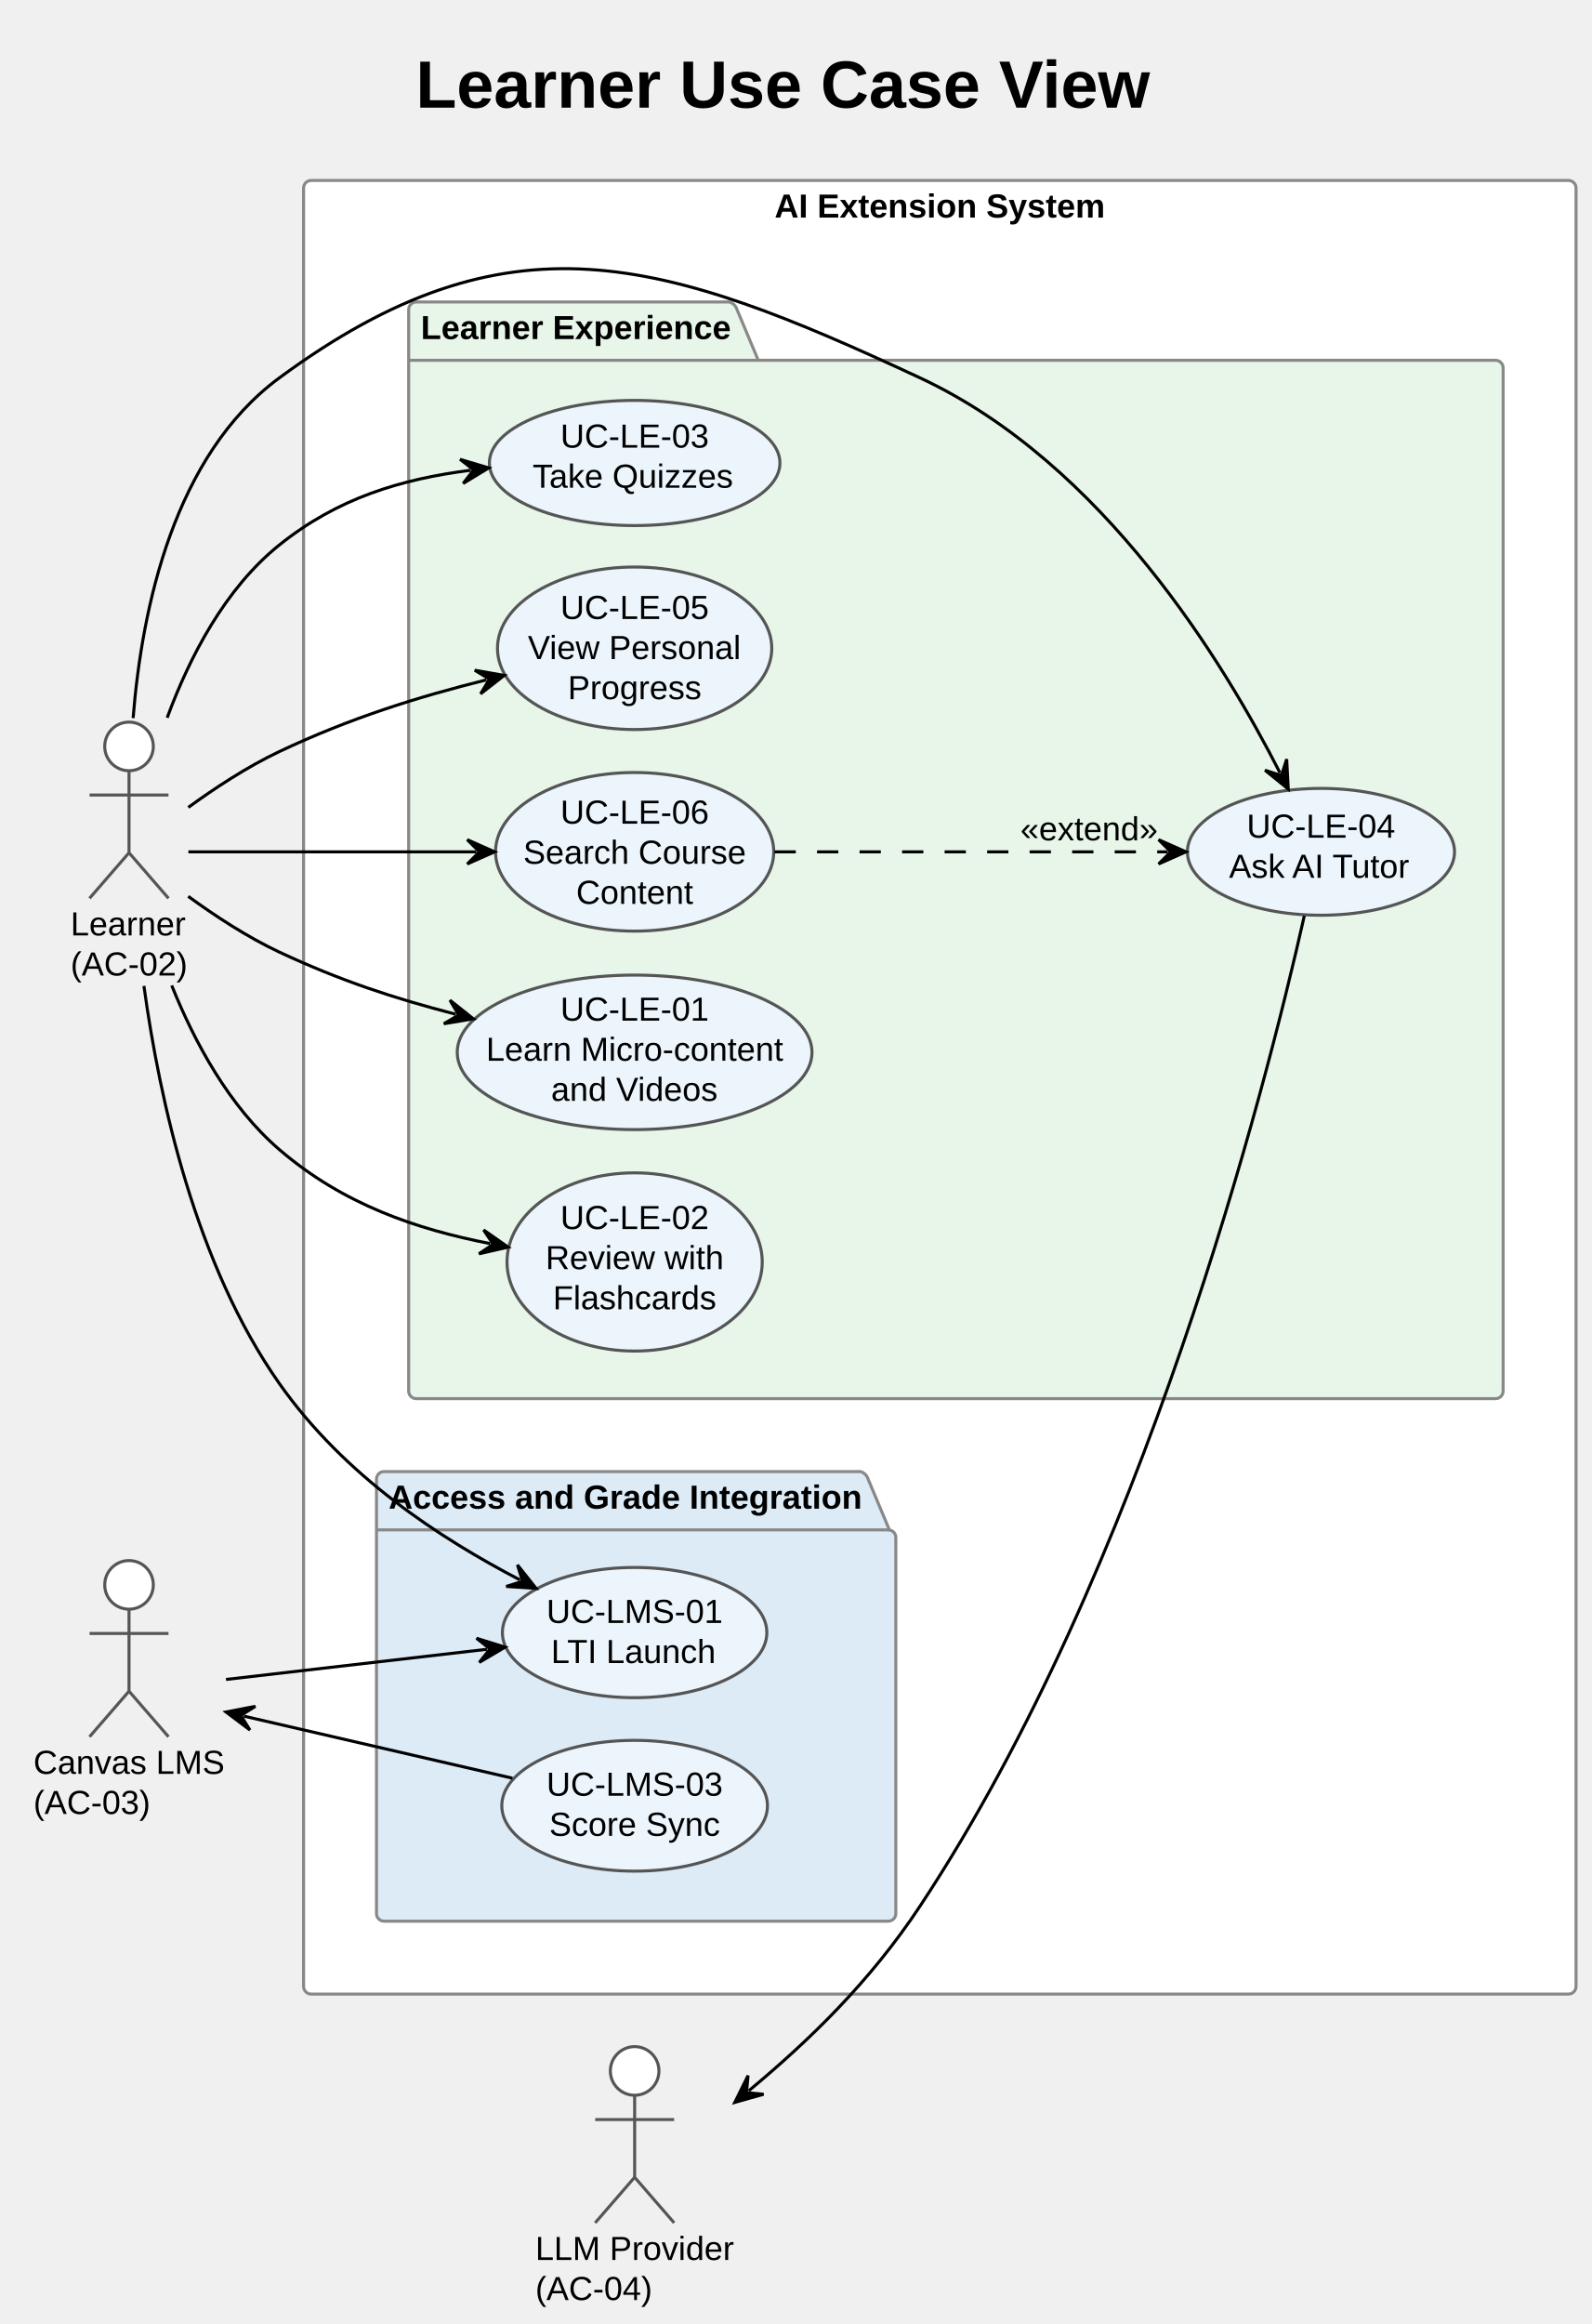
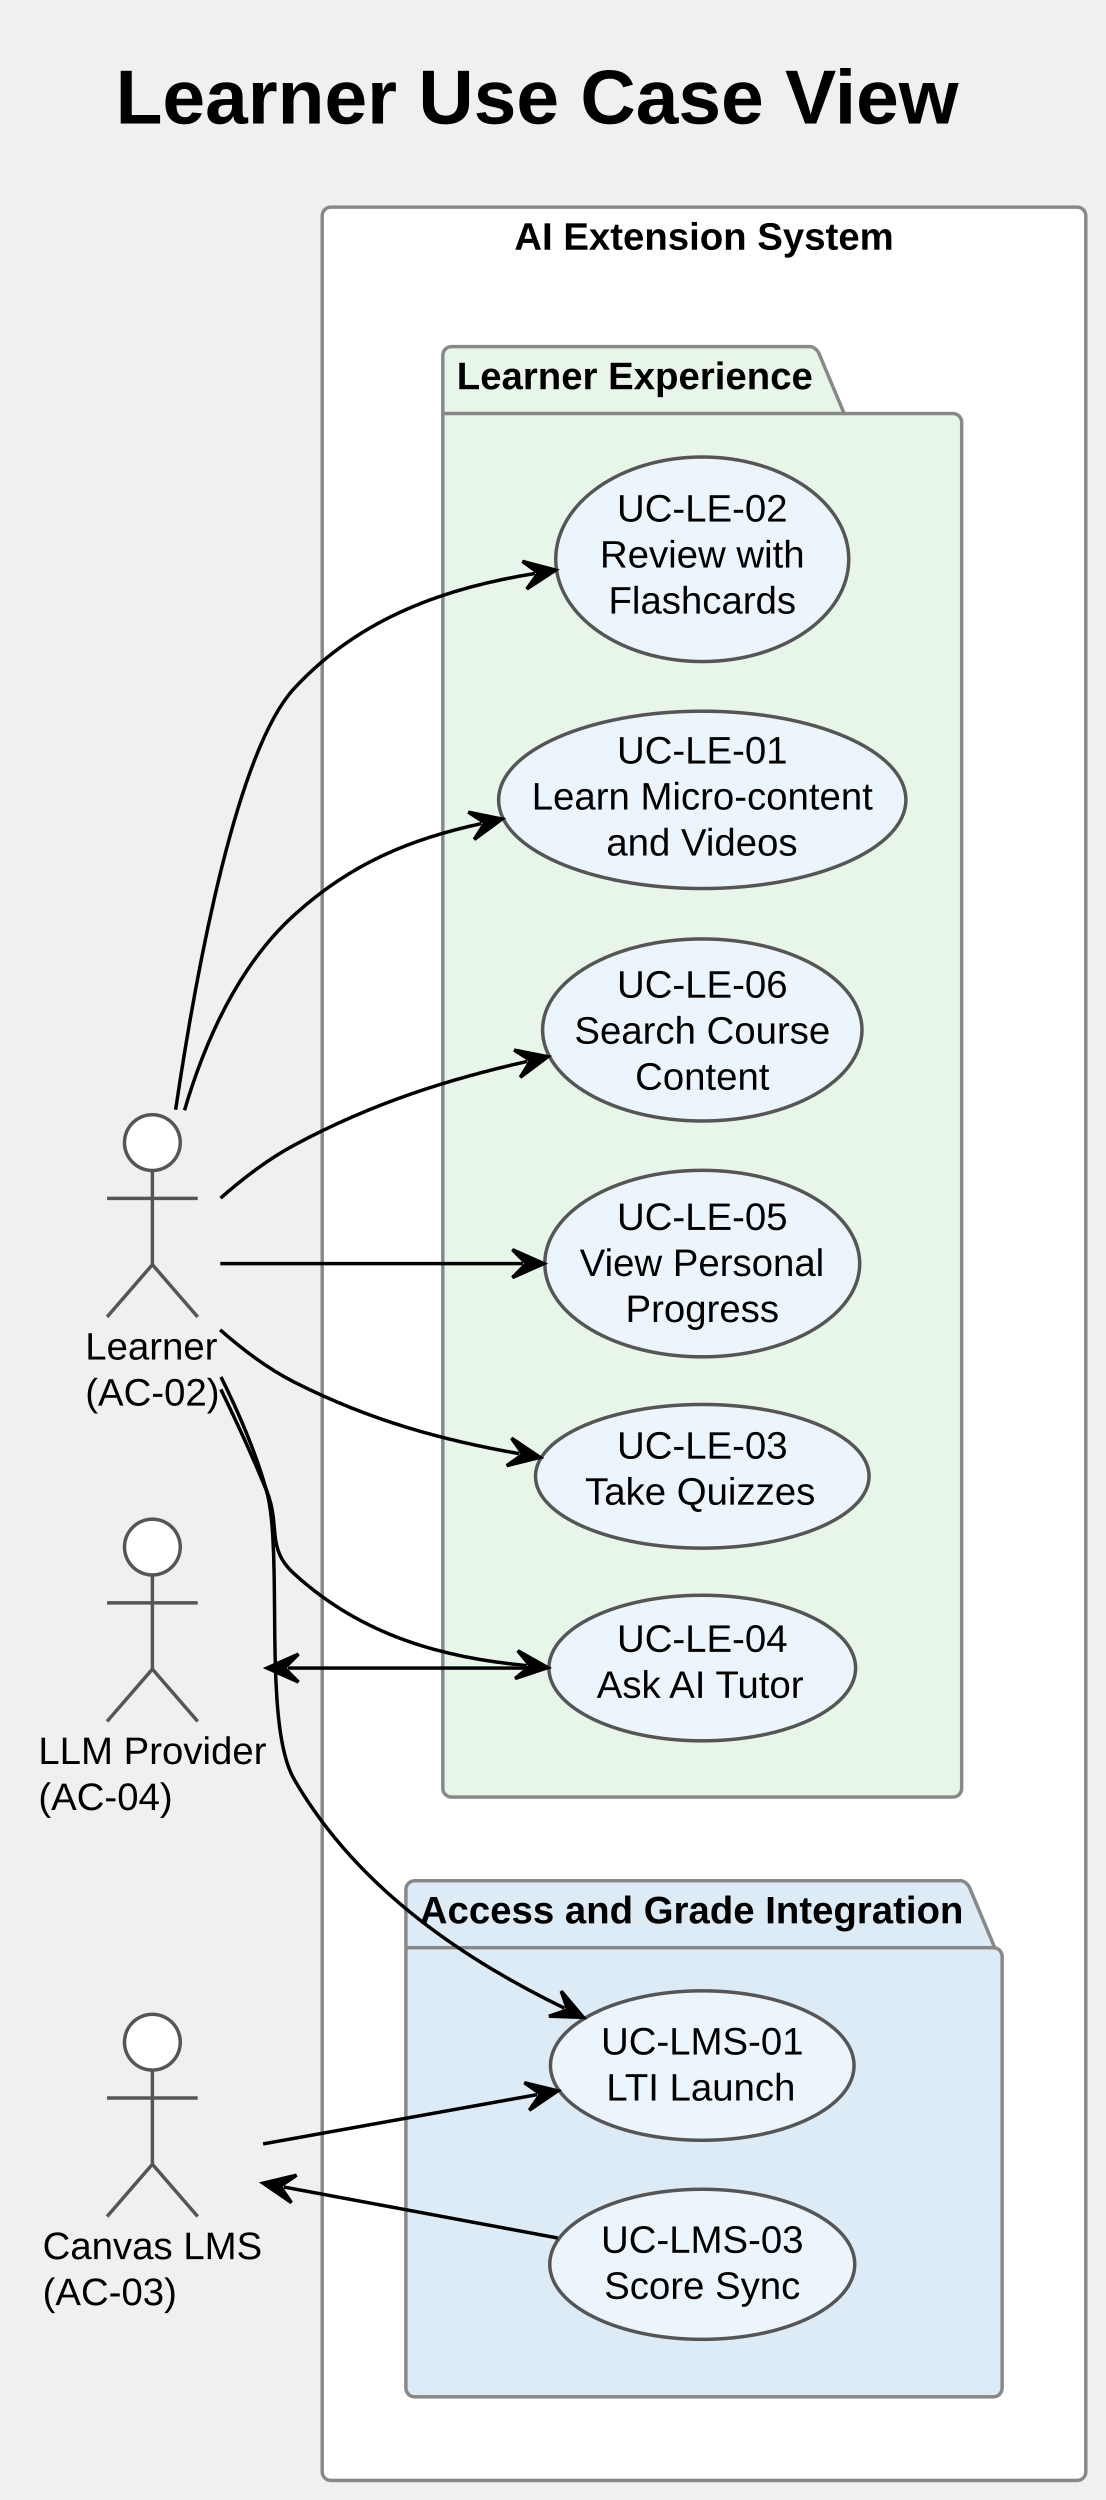
- <svg xmlns="http://www.w3.org/2000/svg" contentStyleType="text/css" data-diagram-type="DESCRIPTION" height="765px" preserveAspectRatio="none" style="width:524px;height:765px;background:#FFFFFF;" version="1.1" viewBox="0 0 524 765" width="524px" zoomAndPan="magnify">
+ <svg xmlns="http://www.w3.org/2000/svg" contentStyleType="text/css" data-diagram-type="DESCRIPTION" height="717px" preserveAspectRatio="none" style="width:317px;height:717px;background:#FFFFFF;" version="1.1" viewBox="0 0 317 717" width="317px" zoomAndPan="magnify">
  <defs />
  <g>
    <g class="title" data-source-line="11">
-       <text fill="#000000" font-family="Arial" font-size="22" font-weight="bold" lengthAdjust="spacing" textLength="242.111" x="136.905" y="35.438">Learner Use Case View</text>
+       <text fill="#000000" font-family="Arial" font-size="22" font-weight="bold" lengthAdjust="spacing" textLength="242.111" x="33.15" y="35.438">Learner Use Case View</text>
    </g>
    <g class="cluster" data-qualified-name="AI Extension System" data-source-line="17" id="ent0003">
-       <rect fill="#FFFFFF" height="597" rx="2.5" ry="2.5" style="stroke:#888888;stroke-width:1;" width="418.96" x="99.96" y="59.4" />
-       <text fill="#000000" font-family="Arial" font-size="11" font-weight="bold" lengthAdjust="spacing" textLength="108.811" x="255.034" y="71.619">AI Extension System</text>
+       <rect fill="#FFFFFF" height="652" rx="2.5" ry="2.5" style="stroke:#888888;stroke-width:1;" width="219" x="92.41" y="59.4" />
+       <text fill="#000000" font-family="Arial" font-size="11" font-weight="bold" lengthAdjust="spacing" textLength="108.811" x="147.504" y="71.619">AI Extension System</text>
    </g>
    <g class="cluster" data-qualified-name="AI Extension System.Access and Grade Integration" data-source-line="19" id="ent0004">
-       <path d="M126.46,484.4 L283.34,484.4 A3.75,3.75 0 0 1 285.84,486.9 L292.84,503.6 L292.46,503.6 A2.5,2.5 0 0 1 294.96,506.1 L294.96,629.9 A2.5,2.5 0 0 1 292.46,632.4 L126.46,632.4 A2.5,2.5 0 0 1 123.96,629.9 L123.96,486.9 A2.5,2.5 0 0 1 126.46,484.4" fill="#DDEBF7" style="stroke:#888888;stroke-width:1;" />
-       <line style="stroke:#888888;stroke-width:1;" x1="123.96" x2="292.84" y1="503.6" y2="503.6" />
-       <text fill="#000000" font-family="Arial" font-size="11" font-weight="bold" lengthAdjust="spacing" textLength="155.88" x="127.96" y="496.619">Access and Grade Integration</text>
+       <path d="M118.91,539.4 L275.79,539.4 A3.75,3.75 0 0 1 278.29,541.9 L285.29,558.6 L284.91,558.6 A2.5,2.5 0 0 1 287.41,561.1 L287.41,684.9 A2.5,2.5 0 0 1 284.91,687.4 L118.91,687.4 A2.5,2.5 0 0 1 116.41,684.9 L116.41,541.9 A2.5,2.5 0 0 1 118.91,539.4" fill="#DDEBF7" style="stroke:#888888;stroke-width:1;" />
+       <line style="stroke:#888888;stroke-width:1;" x1="116.41" x2="285.29" y1="558.6" y2="558.6" />
+       <text fill="#000000" font-family="Arial" font-size="11" font-weight="bold" lengthAdjust="spacing" textLength="155.88" x="120.41" y="551.619">Access and Grade Integration</text>
    </g>
    <g class="cluster" data-qualified-name="AI Extension System.Learner Experience" data-source-line="24" id="ent0007">
-       <path d="M137.06,99.4 L240.161,99.4 A3.75,3.75 0 0 1 242.661,101.9 L249.661,118.6 L492.42,118.6 A2.5,2.5 0 0 1 494.92,121.1 L494.92,457.9 A2.5,2.5 0 0 1 492.42,460.4 L137.06,460.4 A2.5,2.5 0 0 1 134.56,457.9 L134.56,101.9 A2.5,2.5 0 0 1 137.06,99.4" fill="#E8F5E9" style="stroke:#888888;stroke-width:1;" />
-       <line style="stroke:#888888;stroke-width:1;" x1="134.56" x2="249.661" y1="118.6" y2="118.6" />
-       <text fill="#000000" font-family="Arial" font-size="11" font-weight="bold" lengthAdjust="spacing" textLength="102.101" x="138.56" y="111.619">Learner Experience</text>
+       <path d="M129.5,99.4 L232.601,99.4 A3.75,3.75 0 0 1 235.101,101.9 L242.101,118.6 L273.31,118.6 A2.5,2.5 0 0 1 275.81,121.1 L275.81,512.9 A2.5,2.5 0 0 1 273.31,515.4 L129.5,515.4 A2.5,2.5 0 0 1 127,512.9 L127,101.9 A2.5,2.5 0 0 1 129.5,99.4" fill="#E8F5E9" style="stroke:#888888;stroke-width:1;" />
+       <line style="stroke:#888888;stroke-width:1;" x1="127" x2="242.101" y1="118.6" y2="118.6" />
+       <text fill="#000000" font-family="Arial" font-size="11" font-weight="bold" lengthAdjust="spacing" textLength="102.101" x="131" y="111.619">Learner Experience</text>
    </g>
    <g class="entity" data-qualified-name="AI Extension System.Access and Grade Integration.UC_Launch" data-source-line="20" id="ent0005">
-       <ellipse cx="208.955" cy="537.402" fill="#EBF5FB" rx="43.535" ry="21.432" style="stroke:#555555;stroke-width:1;" />
-       <text fill="#000000" font-family="Arial" font-size="11" lengthAdjust="spacing" textLength="58.058" x="179.927" y="534.237">UC-LMS-01</text>
-       <text fill="#000000" font-family="Arial" font-size="11" lengthAdjust="spacing" textLength="55.033" x="181.439" y="547.437">LTI Launch</text>
+       <ellipse cx="201.405" cy="592.402" fill="#EBF5FB" rx="43.535" ry="21.432" style="stroke:#555555;stroke-width:1;" />
+       <text fill="#000000" font-family="Arial" font-size="11" lengthAdjust="spacing" textLength="58.058" x="172.377" y="589.237">UC-LMS-01</text>
+       <text fill="#000000" font-family="Arial" font-size="11" lengthAdjust="spacing" textLength="55.033" x="173.889" y="602.437">LTI Launch</text>
    </g>
    <g class="entity" data-qualified-name="AI Extension System.Access and Grade Integration.UC_AGS" data-source-line="21" id="ent0006">
-       <ellipse cx="208.958" cy="594.404" fill="#EBF5FB" rx="43.738" ry="21.524" style="stroke:#555555;stroke-width:1;" />
-       <text fill="#000000" font-family="Arial" font-size="11" lengthAdjust="spacing" textLength="58.058" x="179.929" y="591.108">UC-LMS-03</text>
-       <text fill="#000000" font-family="Arial" font-size="11" lengthAdjust="spacing" textLength="56.243" x="180.837" y="604.308">Score Sync</text>
+       <ellipse cx="201.408" cy="649.404" fill="#EBF5FB" rx="43.738" ry="21.524" style="stroke:#555555;stroke-width:1;" />
+       <text fill="#000000" font-family="Arial" font-size="11" lengthAdjust="spacing" textLength="58.058" x="172.38" y="646.108">UC-LMS-03</text>
+       <text fill="#000000" font-family="Arial" font-size="11" lengthAdjust="spacing" textLength="56.243" x="173.287" y="659.308">Score Sync</text>
    </g>
    <g class="entity" data-qualified-name="AI Extension System.Learner Experience.UC_Learn" data-source-line="25" id="ent0008">
-       <ellipse cx="208.956" cy="346.402" fill="#EBF5FB" rx="58.406" ry="25.432" style="stroke:#555555;stroke-width:1;" />
-       <text fill="#000000" font-family="Arial" font-size="11" lengthAdjust="spacing" textLength="48.895" x="184.509" y="335.972">UC-LE-01</text>
-       <text fill="#000000" font-family="Arial" font-size="11" lengthAdjust="spacing" textLength="97.811" x="160.05" y="349.172">Learn Micro-content</text>
-       <text fill="#000000" font-family="Arial" font-size="11" lengthAdjust="spacing" textLength="55.033" x="181.44" y="362.372">and Videos</text>
+       <ellipse cx="201.406" cy="229.402" fill="#EBF5FB" rx="58.406" ry="25.432" style="stroke:#555555;stroke-width:1;" />
+       <text fill="#000000" font-family="Arial" font-size="11" lengthAdjust="spacing" textLength="48.895" x="176.959" y="218.972">UC-LE-01</text>
+       <text fill="#000000" font-family="Arial" font-size="11" lengthAdjust="spacing" textLength="97.811" x="152.5" y="232.172">Learn Micro-content</text>
+       <text fill="#000000" font-family="Arial" font-size="11" lengthAdjust="spacing" textLength="55.033" x="173.89" y="245.371">and Videos</text>
    </g>
    <g class="entity" data-qualified-name="AI Extension System.Learner Experience.UC_Flash" data-source-line="26" id="ent0009">
-       <ellipse cx="208.957" cy="415.403" fill="#EBF5FB" rx="42.017" ry="29.333" style="stroke:#555555;stroke-width:1;" />
-       <text fill="#000000" font-family="Arial" font-size="11" lengthAdjust="spacing" textLength="48.895" x="184.509" y="404.58">UC-LE-02</text>
-       <text fill="#000000" font-family="Arial" font-size="11" lengthAdjust="spacing" textLength="58.674" x="179.62" y="417.78">Review with</text>
-       <text fill="#000000" font-family="Arial" font-size="11" lengthAdjust="spacing" textLength="53.79" x="182.062" y="430.98">Flashcards</text>
+       <ellipse cx="201.407" cy="160.403" fill="#EBF5FB" rx="42.017" ry="29.333" style="stroke:#555555;stroke-width:1;" />
+       <text fill="#000000" font-family="Arial" font-size="11" lengthAdjust="spacing" textLength="48.895" x="176.959" y="149.58">UC-LE-02</text>
+       <text fill="#000000" font-family="Arial" font-size="11" lengthAdjust="spacing" textLength="58.674" x="172.07" y="162.78">Review with</text>
+       <text fill="#000000" font-family="Arial" font-size="11" lengthAdjust="spacing" textLength="53.79" x="174.512" y="175.98">Flashcards</text>
    </g>
    <g class="entity" data-qualified-name="AI Extension System.Learner Experience.UC_Quiz" data-source-line="27" id="ent0010">
-       <ellipse cx="208.964" cy="152.402" fill="#EBF5FB" rx="47.834" ry="20.602" style="stroke:#555555;stroke-width:1;" />
-       <text fill="#000000" font-family="Arial" font-size="11" lengthAdjust="spacing" textLength="48.895" x="184.517" y="147.347">UC-LE-03</text>
-       <text fill="#000000" font-family="Arial" font-size="11" lengthAdjust="spacing" textLength="67.243" x="175.343" y="160.547">Take Quizzes</text>
+       <ellipse cx="201.414" cy="423.402" fill="#EBF5FB" rx="47.834" ry="20.602" style="stroke:#555555;stroke-width:1;" />
+       <text fill="#000000" font-family="Arial" font-size="11" lengthAdjust="spacing" textLength="48.895" x="176.967" y="418.347">UC-LE-03</text>
+       <text fill="#000000" font-family="Arial" font-size="11" lengthAdjust="spacing" textLength="67.243" x="167.793" y="431.547">Take Quizzes</text>
    </g>
    <g class="entity" data-qualified-name="AI Extension System.Learner Experience.UC_Chat" data-source-line="28" id="ent0011">
-       <ellipse cx="434.939" cy="280.396" fill="#EBF5FB" rx="43.979" ry="20.875" style="stroke:#555555;stroke-width:1;" />
-       <text fill="#000000" font-family="Arial" font-size="11" lengthAdjust="spacing" textLength="48.895" x="410.492" y="275.749">UC-LE-04</text>
-       <text fill="#000000" font-family="Arial" font-size="11" lengthAdjust="spacing" textLength="60.522" x="404.679" y="288.949">Ask AI Tutor</text>
+       <ellipse cx="201.409" cy="478.396" fill="#EBF5FB" rx="43.979" ry="20.875" style="stroke:#555555;stroke-width:1;" />
+       <text fill="#000000" font-family="Arial" font-size="11" lengthAdjust="spacing" textLength="48.895" x="176.962" y="473.749">UC-LE-04</text>
+       <text fill="#000000" font-family="Arial" font-size="11" lengthAdjust="spacing" textLength="60.522" x="171.149" y="486.949">Ask AI Tutor</text>
    </g>
    <g class="entity" data-qualified-name="AI Extension System.Learner Experience.UC_Progress" data-source-line="29" id="ent0012">
-       <ellipse cx="208.956" cy="213.396" fill="#EBF5FB" rx="45.156" ry="26.746" style="stroke:#555555;stroke-width:1;" />
-       <text fill="#000000" font-family="Arial" font-size="11" lengthAdjust="spacing" textLength="48.895" x="184.509" y="203.751">UC-LE-05</text>
-       <text fill="#000000" font-family="Arial" font-size="11" lengthAdjust="spacing" textLength="70.3" x="173.806" y="216.951">View Personal</text>
-       <text fill="#000000" font-family="Arial" font-size="11" lengthAdjust="spacing" textLength="44.011" x="186.951" y="230.151">Progress</text>
+       <ellipse cx="201.406" cy="362.396" fill="#EBF5FB" rx="45.156" ry="26.746" style="stroke:#555555;stroke-width:1;" />
+       <text fill="#000000" font-family="Arial" font-size="11" lengthAdjust="spacing" textLength="48.895" x="176.959" y="352.751">UC-LE-05</text>
+       <text fill="#000000" font-family="Arial" font-size="11" lengthAdjust="spacing" textLength="70.3" x="166.256" y="365.951">View Personal</text>
+       <text fill="#000000" font-family="Arial" font-size="11" lengthAdjust="spacing" textLength="44.011" x="179.401" y="379.151">Progress</text>
    </g>
    <g class="entity" data-qualified-name="AI Extension System.Learner Experience.UC_Search" data-source-line="30" id="ent0013">
-       <ellipse cx="208.963" cy="280.396" fill="#EBF5FB" rx="45.803" ry="26.105" style="stroke:#555555;stroke-width:1;" />
-       <text fill="#000000" font-family="Arial" font-size="11" lengthAdjust="spacing" textLength="48.895" x="184.516" y="271.13">UC-LE-06</text>
-       <text fill="#000000" font-family="Arial" font-size="11" lengthAdjust="spacing" textLength="73.358" x="172.284" y="284.329">Search Course</text>
-       <text fill="#000000" font-family="Arial" font-size="11" lengthAdjust="spacing" textLength="38.522" x="189.702" y="297.529">Content</text>
+       <ellipse cx="201.413" cy="295.396" fill="#EBF5FB" rx="45.803" ry="26.105" style="stroke:#555555;stroke-width:1;" />
+       <text fill="#000000" font-family="Arial" font-size="11" lengthAdjust="spacing" textLength="48.895" x="176.965" y="286.13">UC-LE-06</text>
+       <text fill="#000000" font-family="Arial" font-size="11" lengthAdjust="spacing" textLength="73.358" x="164.734" y="299.329">Search Course</text>
+       <text fill="#000000" font-family="Arial" font-size="11" lengthAdjust="spacing" textLength="38.522" x="182.152" y="312.529">Content</text>
    </g>
    <g class="entity" data-qualified-name="Learner" data-source-line="15" id="ent0002">
-       <ellipse cx="42.48" cy="245.7" fill="#FFFFFF" rx="8" ry="8" style="stroke:#555555;stroke-width:1;" />
-       <path d="M42.48,253.7 L42.48,280.7 M29.48,261.7 L55.48,261.7 M42.48,280.7 L29.48,295.7 M42.48,280.7 L55.48,295.7" fill="none" style="stroke:#555555;stroke-width:1;" />
-       <text fill="#000000" font-family="Arial" font-size="11" lengthAdjust="spacing" textLength="37.906" x="23.23" y="307.919">Learner</text>
-       <text fill="#000000" font-family="Arial" font-size="11" lengthAdjust="spacing" textLength="38.5" x="23.23" y="321.119">(AC-02)</text>
+       <ellipse cx="43.7" cy="327.7" fill="#FFFFFF" rx="8" ry="8" style="stroke:#555555;stroke-width:1;" />
+       <path d="M43.7,335.7 L43.7,362.7 M30.7,343.7 L56.7,343.7 M43.7,362.7 L30.7,377.7 M43.7,362.7 L56.7,377.7" fill="none" style="stroke:#555555;stroke-width:1;" />
+       <text fill="#000000" font-family="Arial" font-size="11" lengthAdjust="spacing" textLength="37.906" x="24.45" y="389.919">Learner</text>
+       <text fill="#000000" font-family="Arial" font-size="11" lengthAdjust="spacing" textLength="38.5" x="24.45" y="403.119">(AC-02)</text>
    </g>
    <g class="entity" data-qualified-name="Canvas" data-source-line="34" id="ent0014">
-       <ellipse cx="42.482" cy="521.7" fill="#FFFFFF" rx="8" ry="8" style="stroke:#555555;stroke-width:1;" />
-       <path d="M42.482,529.7 L42.482,556.7 M29.482,537.7 L55.482,537.7 M42.482,556.7 L29.482,571.7 M42.482,556.7 L55.482,571.7" fill="none" style="stroke:#555555;stroke-width:1;" />
-       <text fill="#000000" font-family="Arial" font-size="11" lengthAdjust="spacing" textLength="62.964" x="11" y="583.919">Canvas LMS</text>
-       <text fill="#000000" font-family="Arial" font-size="11" lengthAdjust="spacing" textLength="38.5" x="11" y="597.119">(AC-03)</text>
+       <ellipse cx="43.702" cy="585.7" fill="#FFFFFF" rx="8" ry="8" style="stroke:#555555;stroke-width:1;" />
+       <path d="M43.702,593.7 L43.702,620.7 M30.702,601.7 L56.702,601.7 M43.702,620.7 L30.702,635.7 M43.702,620.7 L56.702,635.7" fill="none" style="stroke:#555555;stroke-width:1;" />
+       <text fill="#000000" font-family="Arial" font-size="11" lengthAdjust="spacing" textLength="62.964" x="12.22" y="647.919">Canvas LMS</text>
+       <text fill="#000000" font-family="Arial" font-size="11" lengthAdjust="spacing" textLength="38.5" x="12.22" y="661.119">(AC-03)</text>
    </g>
    <g class="entity" data-qualified-name="LLM" data-source-line="35" id="ent0015">
-       <ellipse cx="208.963" cy="681.7" fill="#FFFFFF" rx="8" ry="8" style="stroke:#555555;stroke-width:1;" />
-       <path d="M208.963,689.7 L208.963,716.7 M195.963,697.7 L221.963,697.7 M208.963,716.7 L195.963,731.7 M208.963,716.7 L221.963,731.7" fill="none" style="stroke:#555555;stroke-width:1;" />
-       <text fill="#000000" font-family="Arial" font-size="11" lengthAdjust="spacing" textLength="65.406" x="176.26" y="743.919">LLM Provider</text>
-       <text fill="#000000" font-family="Arial" font-size="11" lengthAdjust="spacing" textLength="38.5" x="176.26" y="757.119">(AC-04)</text>
+       <ellipse cx="43.703" cy="443.7" fill="#FFFFFF" rx="8" ry="8" style="stroke:#555555;stroke-width:1;" />
+       <path d="M43.703,451.7 L43.703,478.7 M30.703,459.7 L56.703,459.7 M43.703,478.7 L30.703,493.7 M43.703,478.7 L56.703,493.7" fill="none" style="stroke:#555555;stroke-width:1;" />
+       <text fill="#000000" font-family="Arial" font-size="11" lengthAdjust="spacing" textLength="65.406" x="11" y="505.919">LLM Provider</text>
+       <text fill="#000000" font-family="Arial" font-size="11" lengthAdjust="spacing" textLength="38.5" x="11" y="519.119">(AC-04)</text>
    </g>
    <g class="link" data-entity-1="ent0002" data-entity-2="ent0005" data-link-type="dependency" data-source-line="37" id="lnk16">
-       <path d="M47.39,324.54 C52.55,362.21 64.49,416.33 91.96,455.4 C113.46,485.96 144.822,506.292 171.182,520.062" fill="none" id="Learner-to-UC_Launch" style="stroke:#000000;stroke-width:1;" />
-       <polygon fill="#000000" points="176.5,522.84,170.375,515.128,172.068,520.525,166.671,522.218,176.5,522.84" style="stroke:#000000;stroke-width:1;" />
+       <path d="M63.37,394.9 C68.4,405.01 73.3,416.4 76.41,427.4 C81.44,445.23 75.11,494.37 84.41,510.4 C103.1,542.61 134.705,562.724 161.905,575.964" fill="none" id="Learner-to-UC_Launch" style="stroke:#000000;stroke-width:1;" />
+       <polygon fill="#000000" points="167.3,578.59,160.958,571.054,162.804,576.402,157.457,578.248,167.3,578.59" style="stroke:#000000;stroke-width:1;" />
    </g>
    <g class="link" data-entity-1="ent0002" data-entity-2="ent0008" data-link-type="dependency" data-source-line="38" id="lnk17">
-       <path d="M61.98,295.06 C70.68,301.4 81.45,308.48 91.96,313.4 C112.07,322.8 129.602,328.565 150.052,333.865" fill="none" id="Learner-to-UC_Learn" style="stroke:#000000;stroke-width:1;" />
-       <polygon fill="#000000" points="155.86,335.37,148.151,329.24,151.02,334.116,146.144,336.984,155.86,335.37" style="stroke:#000000;stroke-width:1;" />
+       <path d="M52.92,318.43 C58.67,298.82 68.33,276.93 84.41,262.4 C100.71,247.66 117.299,240.742 138.099,236.192" fill="none" id="Learner-to-UC_Learn" style="stroke:#000000;stroke-width:1;" />
+       <polygon fill="#000000" points="143.96,234.91,134.313,232.926,139.076,235.979,136.023,240.741,143.96,234.91" style="stroke:#000000;stroke-width:1;" />
    </g>
    <g class="link" data-entity-1="ent0002" data-entity-2="ent0009" data-link-type="dependency" data-source-line="39" id="lnk18">
-       <path d="M56.54,324.39 C64.15,343.32 75.55,364.29 91.96,378.4 C113.04,396.52 137.181,404.64 161.411,409.37" fill="none" id="Learner-to-UC_Flash" style="stroke:#000000;stroke-width:1;" />
-       <polygon fill="#000000" points="167.3,410.52,159.233,404.87,162.393,409.562,157.7,412.722,167.3,410.52" style="stroke:#000000;stroke-width:1;" />
+       <path d="M50.37,318.27 C56.71,275.55 68.25,214.77 84.41,197.4 C103.62,176.73 128.417,168.52 153.417,164.47" fill="none" id="Learner-to-UC_Flash" style="stroke:#000000;stroke-width:1;" />
+       <polygon fill="#000000" points="159.34,163.51,149.816,161.001,154.404,164.31,151.095,168.898,159.34,163.51" style="stroke:#000000;stroke-width:1;" />
    </g>
    <g class="link" data-entity-1="ent0002" data-entity-2="ent0010" data-link-type="dependency" data-source-line="40" id="lnk19">
-       <path d="M55.04,236.26 C62.46,216.15 74.14,193.7 91.96,179.4 C111.32,163.88 132.069,157.737 154.969,154.787" fill="none" id="Learner-to-UC_Quiz" style="stroke:#000000;stroke-width:1;" />
-       <polygon fill="#000000" points="160.92,154.02,151.483,151.203,155.961,154.659,152.505,159.137,160.92,154.02" style="stroke:#000000;stroke-width:1;" />
+       <path d="M63.13,381.39 C69.42,386.94 76.79,392.55 84.41,396.4 C106.27,407.46 126.841,413.029 148.971,416.929" fill="none" id="Learner-to-UC_Quiz" style="stroke:#000000;stroke-width:1;" />
+       <polygon fill="#000000" points="154.88,417.97,146.711,412.469,149.956,417.102,145.322,420.347,154.88,417.97" style="stroke:#000000;stroke-width:1;" />
    </g>
    <g class="link" data-entity-1="ent0002" data-entity-2="ent0011" data-link-type="dependency" data-source-line="41" id="lnk20">
-       <path d="M43.83,236.38 C46.74,199.84 57.37,149.88 91.96,124.4 C167.48,68.79 217.97,84.78 302.96,124.4 C363.54,152.64 403.335,218.864 421.445,254.394" fill="none" id="Learner-to-UC_Chat" style="stroke:#000000;stroke-width:1;" />
-       <polygon fill="#000000" points="424.17,259.74,423.647,249.905,421.899,255.285,416.519,253.538,424.17,259.74" style="stroke:#000000;stroke-width:1;" />
+       <path d="M63.34,398.46 C67.86,407.77 72.51,417.87 76.41,427.4 C80.66,437.81 76.09,443.83 84.41,451.4 C103.97,469.22 126.997,475.4 151.107,477.7" fill="none" id="Learner-to-UC_Chat" style="stroke:#000000;stroke-width:1;" />
+       <polygon fill="#000000" points="157.08,478.27,148.5,473.433,152.103,477.795,147.741,481.397,157.08,478.27" style="stroke:#000000;stroke-width:1;" />
    </g>
    <g class="link" data-entity-1="ent0002" data-entity-2="ent0012" data-link-type="dependency" data-source-line="42" id="lnk21">
-       <path d="M62,265.78 C70.71,259.44 81.47,252.36 91.96,247.4 C115.49,236.28 137.618,229.412 160.188,223.782" fill="none" id="Learner-to-UC_Progress" style="stroke:#000000;stroke-width:1;" />
-       <polygon fill="#000000" points="166.01,222.33,156.31,220.627,161.159,223.54,158.246,228.389,166.01,222.33" style="stroke:#000000;stroke-width:1;" />
+       <path d="M63.18,362.4 C85.89,362.4 119.21,362.4 149.96,362.4" fill="none" id="Learner-to-UC_Progress" style="stroke:#000000;stroke-width:1;" />
+       <polygon fill="#000000" points="155.96,362.4,146.96,358.4,150.96,362.4,146.96,366.4,155.96,362.4" style="stroke:#000000;stroke-width:1;" />
    </g>
    <g class="link" data-entity-1="ent0002" data-entity-2="ent0013" data-link-type="dependency" data-source-line="43" id="lnk22">
-       <path d="M62.03,280.4 C86.31,280.4 123.68,280.4 156.85,280.4" fill="none" id="Learner-to-UC_Search" style="stroke:#000000;stroke-width:1;" />
-       <polygon fill="#000000" points="162.85,280.4,153.85,276.4,157.85,280.4,153.85,284.4,162.85,280.4" style="stroke:#000000;stroke-width:1;" />
+       <path d="M63.25,343.63 C69.54,338.09 76.89,332.43 84.41,328.4 C107,316.27 128.689,309.517 151.259,304.397" fill="none" id="Learner-to-UC_Search" style="stroke:#000000;stroke-width:1;" />
+       <polygon fill="#000000" points="157.11,303.07,147.448,301.16,152.234,304.176,149.218,308.962,157.11,303.07" style="stroke:#000000;stroke-width:1;" />
    </g>
    <g class="link" data-entity-1="ent0014" data-entity-2="ent0005" data-link-type="dependency" data-source-line="45" id="lnk23">
-       <path d="M74.42,552.83 C100.38,549.83 131.74,546.21 160.34,542.9" fill="none" id="Canvas-to-UC_Launch" style="stroke:#000000;stroke-width:1;" />
-       <polygon fill="#000000" points="166.3,542.21,156.9,539.271,161.333,542.785,157.82,547.218,166.3,542.21" style="stroke:#000000;stroke-width:1;" />
+       <path d="M75.46,614.87 C99.66,610.52 127.665,605.483 154.055,600.733" fill="none" id="Canvas-to-UC_Launch" style="stroke:#000000;stroke-width:1;" />
+       <polygon fill="#000000" points="159.96,599.67,150.394,597.328,155.039,600.556,151.811,605.201,159.96,599.67" style="stroke:#000000;stroke-width:1;" />
    </g>
    <g class="link" data-entity-1="ent0014" data-entity-2="ent0006" data-link-type="dependency" data-source-line="46" id="lnk24">
-       <path d="M80.266,564.9 C106.976,571.071 139.85,578.66 168.73,585.34" fill="none" id="Canvas-backto-UC_AGS" style="stroke:#000000;stroke-width:1;" />
-       <polygon fill="#000000" points="74.42,563.55,82.289,569.473,79.292,564.676,84.089,561.678,74.42,563.55" style="stroke:#000000;stroke-width:1;" />
+       <path d="M81.358,627.229 C105.558,631.739 133.57,636.95 159.96,641.87" fill="none" id="Canvas-backto-UC_AGS" style="stroke:#000000;stroke-width:1;" />
+       <polygon fill="#000000" points="75.46,626.13,83.575,631.711,80.375,627.046,85.04,623.847,75.46,626.13" style="stroke:#000000;stroke-width:1;" />
    </g>
    <g class="link" data-entity-1="ent0015" data-entity-2="ent0011" data-link-type="dependency" data-source-line="47" id="lnk25">
-       <path d="M246.554,688.215 C266.354,671.755 286.45,652.38 302.96,627.4 C376.47,516.21 416.74,357.96 429.46,301.45" fill="none" id="LLM-backto-UC_Chat" style="stroke:#000000;stroke-width:1;" />
-       <polygon fill="#000000" points="241.94,692.05,251.418,689.373,245.785,688.854,246.304,683.221,241.94,692.05" style="stroke:#000000;stroke-width:1;" />
-     </g>
-     <g class="link" data-entity-1="ent0013" data-entity-2="ent0011" data-link-type="dependency" data-source-line="49" id="lnk26">
-       <path d="M255.02,280.4 C294.49,280.4 345.49,280.4 384.48,280.4" fill="none" id="UC_Search-to-UC_Chat" style="stroke:#000000;stroke-width:1;stroke-dasharray:7,7;" />
-       <polygon fill="#000000" points="390.48,280.4,381.48,276.4,385.48,280.4,381.48,284.4,390.48,280.4" style="stroke:#000000;stroke-width:1;" />
-       <text fill="#000000" font-family="Arial" font-size="11" lengthAdjust="spacing" textLength="45.254" x="335.96" y="276.619">«extend»</text>
+       <path d="M82.59,478.4 C105.81,478.4 131.53,478.4 157.05,478.4" fill="none" id="LLM-backto-UC_Chat" style="stroke:#000000;stroke-width:1;" />
+       <polygon fill="#000000" points="76.59,478.4,85.59,482.4,81.59,478.4,85.59,474.4,76.59,478.4" style="stroke:#000000;stroke-width:1;" />
    </g>
  </g>
</svg>
